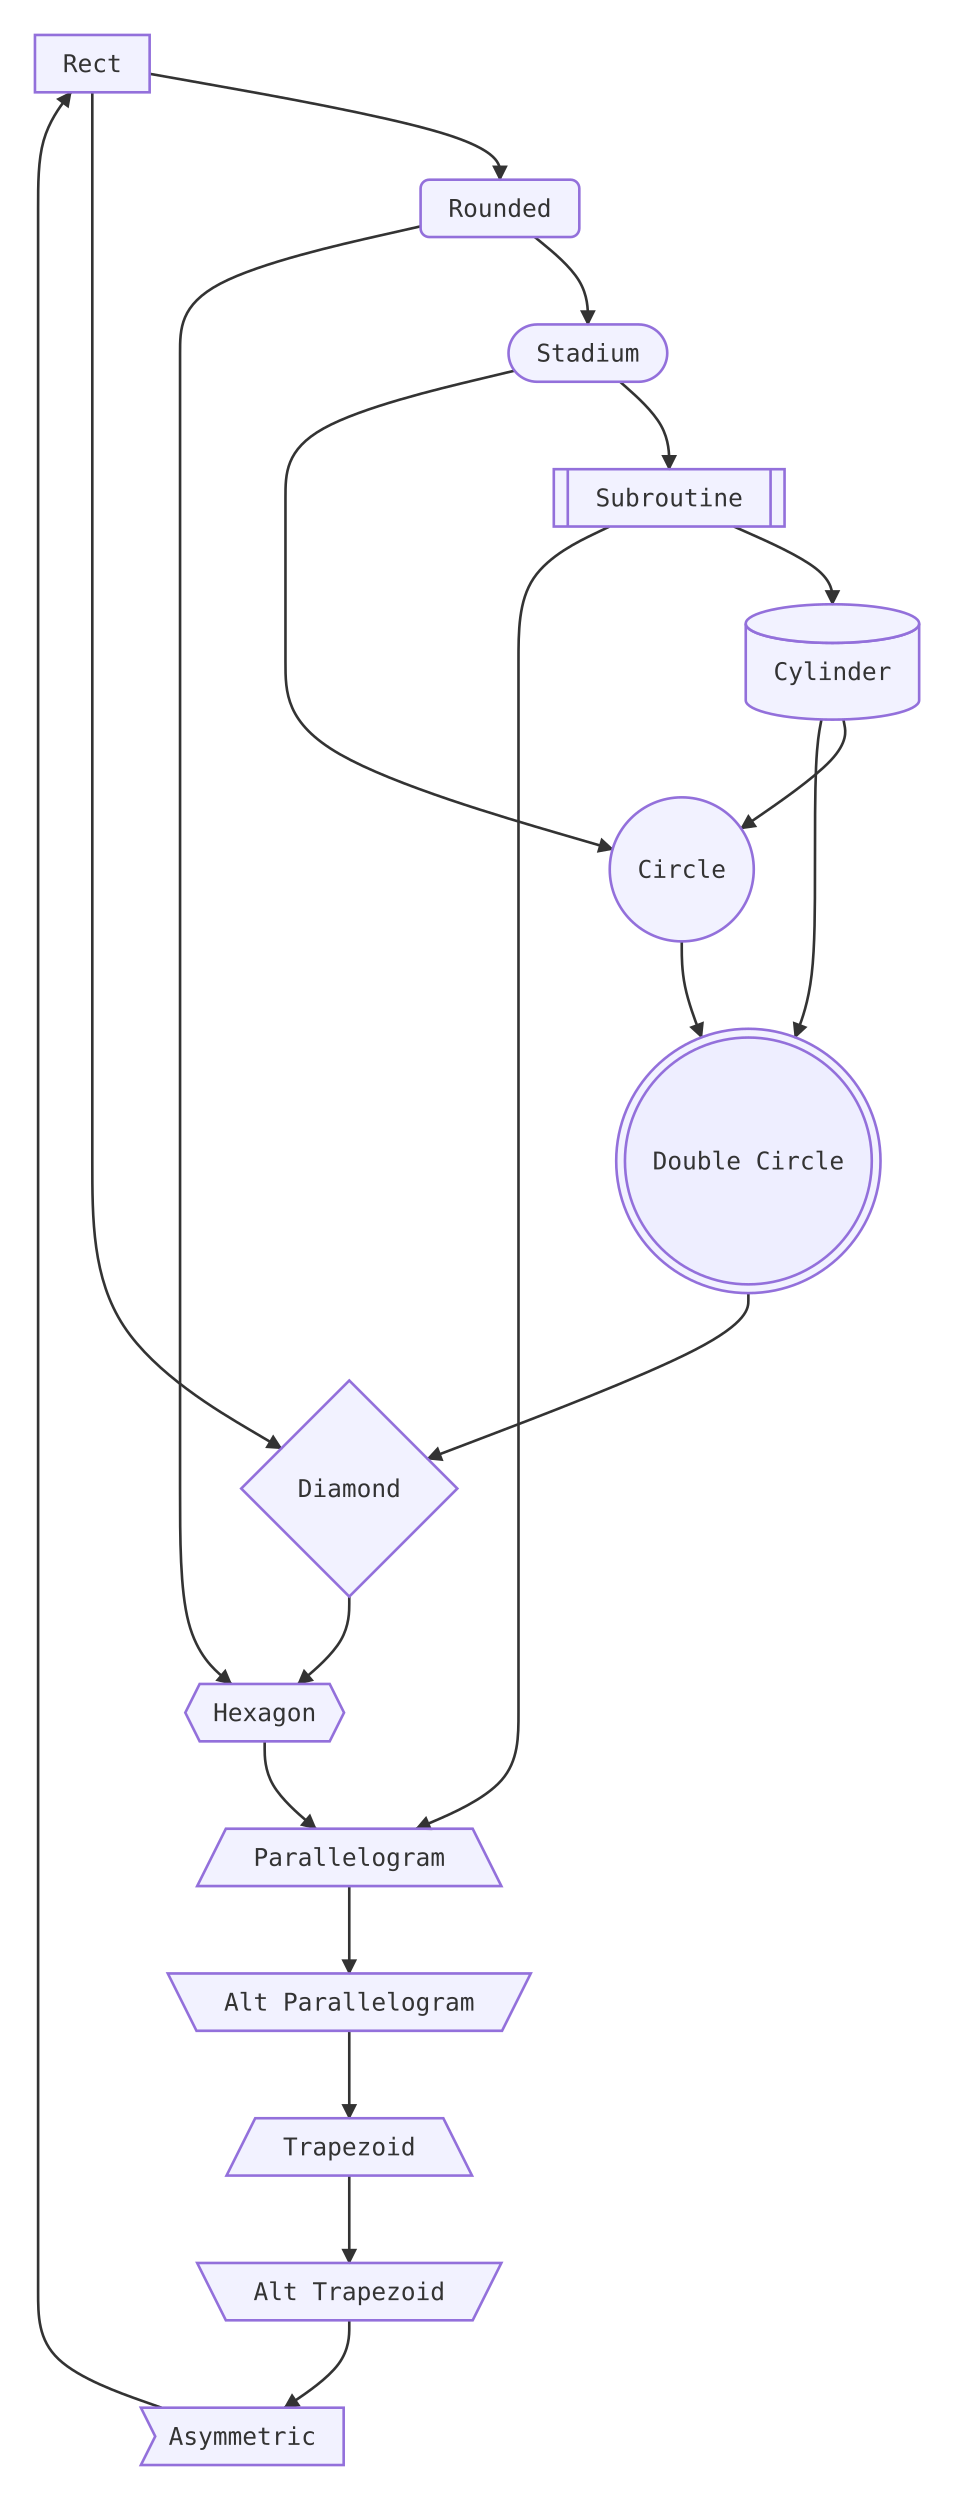
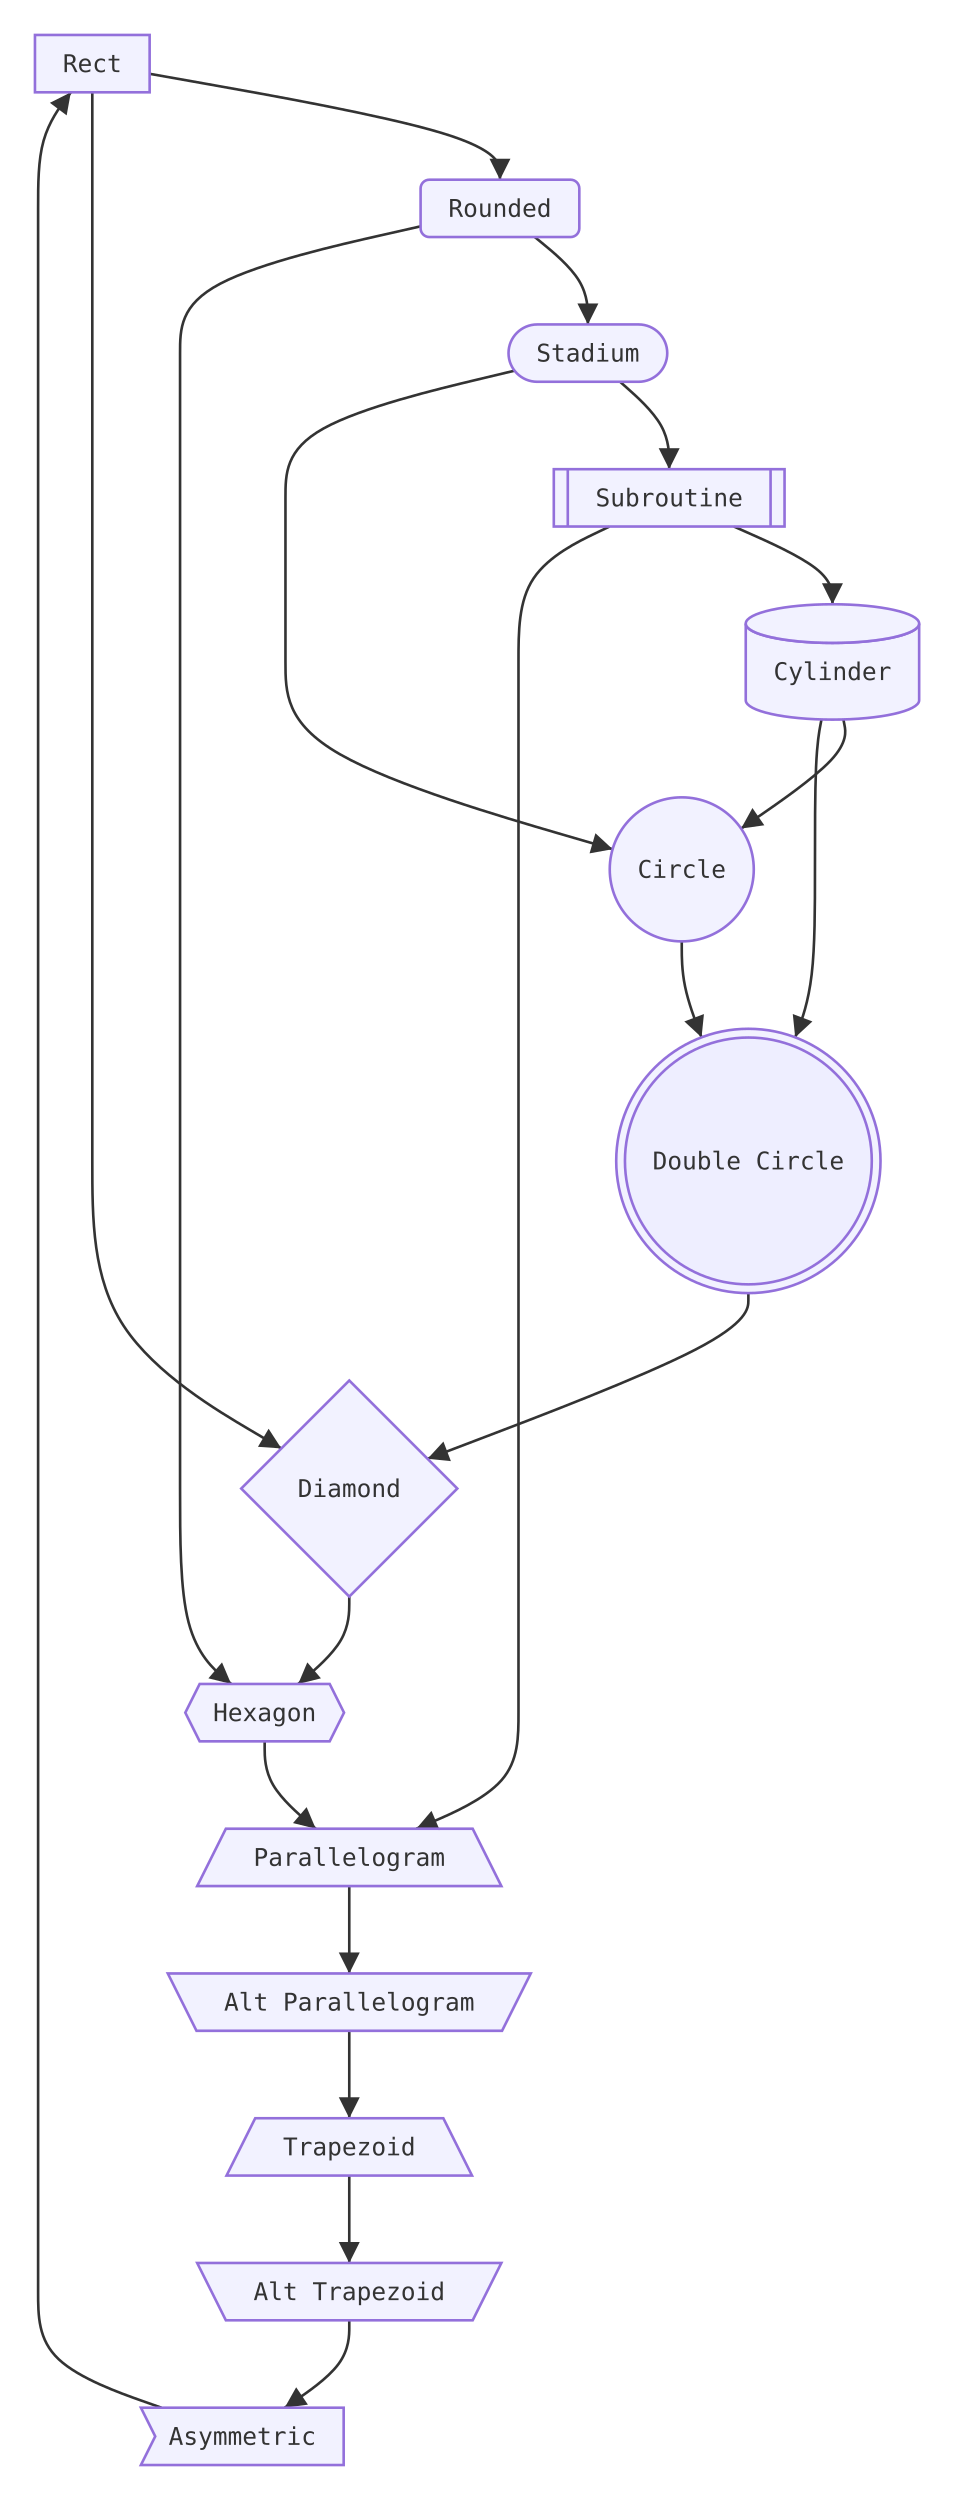
<svg xmlns="http://www.w3.org/2000/svg" viewBox="0 0 545.8 1430.12" width="545.8" height="1430.12">
  <defs>
-     <marker id="arrow-point" viewBox="0 0 10 10" refX="9" refY="5" markerWidth="6" markerHeight="6" orient="auto-start-reverse">
+     <marker id="arrow-point" viewBox="0 0 10 10" refX="10" refY="5" markerWidth="8" markerHeight="8" orient="auto-start-reverse">
      <path d="M0 0 L10 5 L0 10 Z" fill="#333333" />
    </marker>
  </defs>
  <g transform="translate(20, 20)">
    <path d="M65.6 22.22 L99 28.15 C132.4 34.08 199.2 45.94 232.6 56.04 C266 66.13 266 74.47 266 78.63 L266 82.8" fill="none" stroke="#333333" stroke-width="1.5" marker-end="url(#arrow-point)" />
    <path d="M285.93 115.6 L290.99 119.77 C296.05 123.93 306.18 132.27 311.24 140.6 C316.3 148.93 316.3 157.27 316.3 161.43 L316.3 165.6" fill="none" stroke="#333333" stroke-width="1.5" marker-end="url(#arrow-point)" />
    <path d="M334.72 198.4 L339.4 202.57 C344.08 206.73 353.44 215.07 358.12 223.4 C362.8 231.73 362.8 240.07 362.8 244.23 L362.8 248.4" fill="none" stroke="#333333" stroke-width="1.5" marker-end="url(#arrow-point)" />
    <path d="M399.8 281.2 L409.2 285.37 C418.6 289.53 437.4 297.87 446.8 305.28 C456.2 312.69 456.2 319.18 456.2 322.42 L456.2 325.67" fill="none" stroke="#333333" stroke-width="1.5" marker-end="url(#arrow-point)" />
    <path d="M462.49 391.65 L463.11 394.9 C463.73 398.14 464.96 404.63 455.2 415.02 C445.45 425.4 424.69 439.69 414.32 446.83 L403.94 453.97" fill="none" stroke="#333333" stroke-width="1.5" marker-end="url(#arrow-point)" />
    <path d="M370 518.52 L370 522.69 C370 526.86 370 535.19 371.89 544.34 C373.77 553.49 377.55 563.46 379.44 568.44 L381.32 573.42" fill="none" stroke="#333333" stroke-width="1.5" marker-end="url(#arrow-point)" />
    <path d="M408.1 719.72 L408.1 723.89 C408.1 728.06 408.1 736.39 377.51 752.19 C346.93 767.98 285.75 791.24 255.16 802.87 L224.58 814.5" fill="none" stroke="#333333" stroke-width="1.5" marker-end="url(#arrow-point)" />
    <path d="M179.8 893.32 L179.8 897.49 C179.8 901.66 179.8 909.99 174.93 918.32 C170.06 926.66 160.32 934.99 155.44 939.16 L150.57 943.32" fill="none" stroke="#333333" stroke-width="1.5" marker-end="url(#arrow-point)" />
    <path d="M131.4 976.12 L131.4 980.29 C131.4 984.46 131.4 992.79 136.27 1001.12 C141.14 1009.46 150.88 1017.79 155.76 1021.96 L160.63 1026.12" fill="none" stroke="#333333" stroke-width="1.5" marker-end="url(#arrow-point)" />
    <path d="M179.8 1058.92 L179.8 1063.09 C179.8 1067.26 179.8 1075.59 179.8 1083.92 C179.8 1092.26 179.8 1100.59 179.8 1104.76 L179.8 1108.92" fill="none" stroke="#333333" stroke-width="1.5" marker-end="url(#arrow-point)" />
    <path d="M179.8 1141.72 L179.8 1145.89 C179.8 1150.06 179.8 1158.39 179.8 1166.72 C179.8 1175.06 179.8 1183.39 179.8 1187.56 L179.8 1191.72" fill="none" stroke="#333333" stroke-width="1.5" marker-end="url(#arrow-point)" />
    <path d="M179.8 1224.52 L179.8 1228.69 C179.8 1232.86 179.8 1241.19 179.8 1249.52 C179.8 1257.86 179.8 1266.19 179.8 1270.36 L179.8 1274.52" fill="none" stroke="#333333" stroke-width="1.5" marker-end="url(#arrow-point)" />
    <path d="M179.8 1307.32 L179.8 1311.49 C179.8 1315.66 179.8 1323.99 173.64 1332.32 C167.48 1340.66 155.16 1348.99 149 1353.16 L142.84 1357.32" fill="none" stroke="#333333" stroke-width="1.5" marker-end="url(#arrow-point)" />
    <path d="M32.8 32.8 L32.8 36.97 C32.8 41.13 32.8 49.47 32.8 60.53 C32.8 71.6 32.8 85.4 32.8 99.2 C32.8 113 32.8 126.8 32.8 140.6 C32.8 154.4 32.8 168.2 32.8 182 C32.8 195.8 32.8 209.6 32.8 223.4 C32.8 237.2 32.8 251 32.8 264.8 C32.8 278.6 32.8 292.4 32.8 308.04 C32.8 323.69 32.8 341.17 32.8 358.66 C32.8 376.15 32.8 393.64 32.8 413.41 C32.8 433.19 32.8 455.26 32.8 477.32 C32.8 499.39 32.8 521.46 32.8 549.26 C32.8 577.06 32.8 610.59 32.8 644.12 C32.8 677.66 32.8 711.19 50.82 738.6 C68.85 766.01 104.9 787.29 122.92 797.94 L140.94 808.58" fill="none" stroke="#333333" stroke-width="1.5" marker-end="url(#arrow-point)" />
    <path d="M220.6 109.47 L197.67 114.66 C174.73 119.85 128.87 130.22 105.93 142.31 C83 154.4 83 168.2 83 182 C83 195.8 83 209.6 83 223.4 C83 237.2 83 251 83 264.8 C83 278.6 83 292.4 83 308.04 C83 323.69 83 341.17 83 358.66 C83 376.15 83 393.64 83 413.41 C83 433.19 83 455.26 83 477.32 C83 499.39 83 521.46 83 549.26 C83 577.06 83 610.59 83 644.12 C83 677.66 83 711.19 83 742.42 C83 773.66 83 802.59 83 831.52 C83 860.46 83 889.39 87.87 908.02 C92.74 926.66 102.48 934.99 107.36 939.16 L112.23 943.32" fill="none" stroke="#333333" stroke-width="1.5" marker-end="url(#arrow-point)" />
    <path d="M274.33 192.04 L252.5 197.27 C230.66 202.5 186.98 212.95 165.14 225.07 C143.3 237.2 143.3 251 143.3 264.8 C143.3 278.6 143.3 292.4 143.3 308.04 C143.3 323.69 143.3 341.17 143.3 358.66 C143.3 376.15 143.3 393.64 174.49 411.49 C205.68 429.34 268.07 447.56 299.26 456.67 L330.45 465.77" fill="none" stroke="#333333" stroke-width="1.5" marker-end="url(#arrow-point)" />
    <path d="M328.65 281.2 L319.98 285.37 C311.3 289.53 293.95 297.87 285.28 310.78 C276.6 323.69 276.6 341.17 276.6 358.66 C276.6 376.15 276.6 393.64 276.6 413.41 C276.6 433.19 276.6 455.26 276.6 477.32 C276.6 499.39 276.6 521.46 276.6 549.26 C276.6 577.06 276.6 610.59 276.6 644.12 C276.6 677.66 276.6 711.19 276.6 742.42 C276.6 773.66 276.6 802.59 276.6 831.52 C276.6 860.46 276.6 889.39 276.6 910.76 C276.6 932.12 276.6 945.92 276.6 959.72 C276.6 973.52 276.6 987.32 266.86 998.39 C257.12 1009.46 237.63 1017.79 227.89 1021.96 L218.15 1026.12" fill="none" stroke="#333333" stroke-width="1.5" marker-end="url(#arrow-point)" />
    <path d="M449.91 391.65 L449.29 394.9 C448.67 398.14 447.44 404.63 446.82 418.91 C446.2 433.19 446.2 455.26 446.2 477.32 C446.2 499.39 446.2 521.46 444.31 537.47 C442.43 553.49 438.65 563.46 436.76 568.44 L434.88 573.42" fill="none" stroke="#333333" stroke-width="1.5" marker-end="url(#arrow-point)" />
    <path d="M72.33 1357.32 L60.58 1353.16 C48.82 1348.99 25.31 1340.66 13.56 1329.59 C1.8 1318.52 1.8 1304.72 1.8 1290.92 C1.8 1277.12 1.8 1263.32 1.8 1249.52 C1.8 1235.72 1.8 1221.92 1.8 1208.12 C1.8 1194.32 1.8 1180.52 1.8 1166.72 C1.8 1152.92 1.8 1139.12 1.8 1125.32 C1.8 1111.52 1.8 1097.72 1.8 1083.92 C1.8 1070.12 1.8 1056.32 1.8 1042.52 C1.8 1028.72 1.8 1014.92 1.8 1001.12 C1.8 987.32 1.8 973.52 1.8 959.72 C1.8 945.92 1.8 932.12 1.8 910.76 C1.8 889.39 1.8 860.46 1.8 831.52 C1.8 802.59 1.8 773.66 1.8 742.42 C1.8 711.19 1.8 677.66 1.8 644.12 C1.8 610.59 1.8 577.06 1.8 549.26 C1.8 521.46 1.8 499.39 1.8 477.32 C1.8 455.26 1.8 433.19 1.8 413.41 C1.8 393.64 1.8 376.15 1.8 358.66 C1.8 341.17 1.8 323.69 1.8 308.04 C1.8 292.4 1.8 278.6 1.8 264.8 C1.8 251 1.8 237.2 1.8 223.4 C1.8 209.6 1.8 195.8 1.8 182 C1.8 168.2 1.8 154.4 1.8 140.6 C1.8 126.8 1.8 113 1.8 99.2 C1.8 85.4 1.8 71.6 4.92 60.53 C8.04 49.47 14.28 41.13 17.4 36.97 L20.52 32.8" fill="none" stroke="#333333" stroke-width="1.5" marker-end="url(#arrow-point)" />
    <rect x="0" y="0" width="65.6" height="32.8" fill="#ececffb2" stroke="#9370db" stroke-width="1.5" />
    <text x="32.8" y="16.4" text-anchor="middle" dominant-baseline="central" font-size="14px" font-family="'Intel One Mono', 'SF Mono', 'Cascadia Code', 'JetBrains Mono', 'Fira Code', 'Consolas', 'Menlo', monospace" fill="#333333">Rect</text>
    <rect x="220.6" y="82.8" width="90.8" height="32.8" rx="5" ry="5" fill="#ececffb2" stroke="#9370db" stroke-width="1.5" />
    <text x="266" y="99.2" text-anchor="middle" dominant-baseline="central" font-size="14px" font-family="'Intel One Mono', 'SF Mono', 'Cascadia Code', 'JetBrains Mono', 'Fira Code', 'Consolas', 'Menlo', monospace" fill="#333333">Rounded</text>
    <rect x="270.9" y="165.6" width="90.8" height="32.8" rx="16.4" ry="16.4" fill="#ececffb2" stroke="#9370db" stroke-width="1.5" />
    <text x="316.3" y="182" text-anchor="middle" dominant-baseline="central" font-size="14px" font-family="'Intel One Mono', 'SF Mono', 'Cascadia Code', 'JetBrains Mono', 'Fira Code', 'Consolas', 'Menlo', monospace" fill="#333333">Stadium</text>
    <rect x="296.8" y="248.4" width="132" height="32.8" fill="#ececffb2" stroke="#9370db" stroke-width="1.5" />
    <path d="M304.8 248.4 L304.8 281.2" fill="none" stroke="#9370db" stroke-width="1.5" />
    <path d="M420.8 248.4 L420.8 281.2" fill="none" stroke="#9370db" stroke-width="1.5" />
    <text x="362.8" y="264.8" text-anchor="middle" dominant-baseline="central" font-size="14px" font-family="'Intel One Mono', 'SF Mono', 'Cascadia Code', 'JetBrains Mono', 'Fira Code', 'Consolas', 'Menlo', monospace" fill="#333333">Subroutine</text>
    <path d="M406.6 336.73 L406.6 380.59 A49.6 11.06 0 0 0 505.8 380.59 L505.8 336.73 A49.6 11.06 0 0 1 406.6 336.73" fill="#ececffb2" stroke="#9370db" stroke-width="1.5" />
    <path d="M406.6 336.73 A49.6 11.06 0 0 1 505.8 336.73 A49.6 11.06 0 0 1 406.6 336.73" fill="#ececffb2" stroke="#9370db" stroke-width="1.5" />
    <text x="456.2" y="364.19" text-anchor="middle" dominant-baseline="central" font-size="14px" font-family="'Intel One Mono', 'SF Mono', 'Cascadia Code', 'JetBrains Mono', 'Fira Code', 'Consolas', 'Menlo', monospace" fill="#333333">Cylinder</text>
    <circle cx="370" cy="477.32" r="41.2" fill="#ececffb2" stroke="#9370db" stroke-width="1.5" />
    <text x="370" y="477.32" text-anchor="middle" dominant-baseline="central" font-size="14px" font-family="'Intel One Mono', 'SF Mono', 'Cascadia Code', 'JetBrains Mono', 'Fira Code', 'Consolas', 'Menlo', monospace" fill="#333333">Circle</text>
    <circle cx="408.1" cy="644.12" r="75.6" fill="#ececffb2" stroke="#9370db" stroke-width="1.5" />
    <circle cx="408.1" cy="644.12" r="70.6" fill="#ececffb2" stroke="#9370db" stroke-width="1.5" />
    <text x="408.1" y="644.12" text-anchor="middle" dominant-baseline="central" font-size="14px" font-family="'Intel One Mono', 'SF Mono', 'Cascadia Code', 'JetBrains Mono', 'Fira Code', 'Consolas', 'Menlo', monospace" fill="#333333">Double Circle</text>
    <polygon points="179.8,769.72 241.6,831.52 179.8,893.32 118,831.52" fill="#ececffb2" stroke="#9370db" stroke-width="1.5" />
    <text x="179.8" y="831.52" text-anchor="middle" dominant-baseline="central" font-size="14px" font-family="'Intel One Mono', 'SF Mono', 'Cascadia Code', 'JetBrains Mono', 'Fira Code', 'Consolas', 'Menlo', monospace" fill="#333333">Diamond</text>
    <polygon points="94.2,943.32 168.6,943.32 176.8,959.72 168.6,976.12 94.2,976.12 86,959.72" fill="#ececffb2" stroke="#9370db" stroke-width="1.5" />
    <text x="131.4" y="959.72" text-anchor="middle" dominant-baseline="central" font-size="14px" font-family="'Intel One Mono', 'SF Mono', 'Cascadia Code', 'JetBrains Mono', 'Fira Code', 'Consolas', 'Menlo', monospace" fill="#333333">Hexagon</text>
    <polygon points="109.2,1026.12 250.4,1026.12 266.8,1058.92 92.8,1058.92" fill="#ececffb2" stroke="#9370db" stroke-width="1.5" />
    <text x="179.8" y="1042.52" text-anchor="middle" dominant-baseline="central" font-size="14px" font-family="'Intel One Mono', 'SF Mono', 'Cascadia Code', 'JetBrains Mono', 'Fira Code', 'Consolas', 'Menlo', monospace" fill="#333333">Parallelogram</text>
    <polygon points="76,1108.92 283.6,1108.92 267.2,1141.72 92.4,1141.72" fill="#ececffb2" stroke="#9370db" stroke-width="1.5" />
    <text x="179.8" y="1125.32" text-anchor="middle" dominant-baseline="central" font-size="14px" font-family="'Intel One Mono', 'SF Mono', 'Cascadia Code', 'JetBrains Mono', 'Fira Code', 'Consolas', 'Menlo', monospace" fill="#333333">Alt Parallelogram</text>
    <polygon points="126,1191.72 233.6,1191.72 250,1224.52 109.6,1224.52" fill="#ececffb2" stroke="#9370db" stroke-width="1.5" />
    <text x="179.8" y="1208.12" text-anchor="middle" dominant-baseline="central" font-size="14px" font-family="'Intel One Mono', 'SF Mono', 'Cascadia Code', 'JetBrains Mono', 'Fira Code', 'Consolas', 'Menlo', monospace" fill="#333333">Trapezoid</text>
    <polygon points="92.8,1274.52 266.8,1274.52 250.4,1307.32 109.2,1307.32" fill="#ececffb2" stroke="#9370db" stroke-width="1.5" />
    <text x="179.8" y="1290.92" text-anchor="middle" dominant-baseline="central" font-size="14px" font-family="'Intel One Mono', 'SF Mono', 'Cascadia Code', 'JetBrains Mono', 'Fira Code', 'Consolas', 'Menlo', monospace" fill="#333333">Alt Trapezoid</text>
    <polygon points="60.6,1357.32 176.6,1357.32 176.6,1390.12 60.6,1390.12 68.8,1373.72" fill="#ececffb2" stroke="#9370db" stroke-width="1.5" />
    <text x="118.6" y="1373.72" text-anchor="middle" dominant-baseline="central" font-size="14px" font-family="'Intel One Mono', 'SF Mono', 'Cascadia Code', 'JetBrains Mono', 'Fira Code', 'Consolas', 'Menlo', monospace" fill="#333333">Asymmetric</text>
  </g>
</svg>
